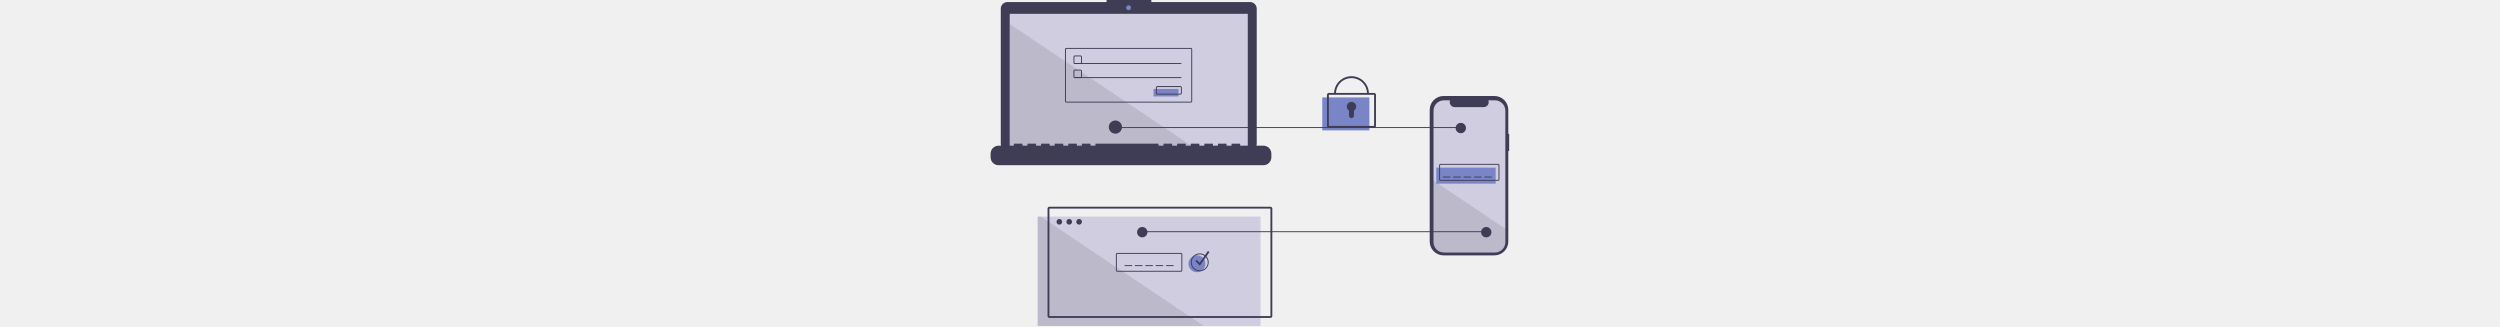
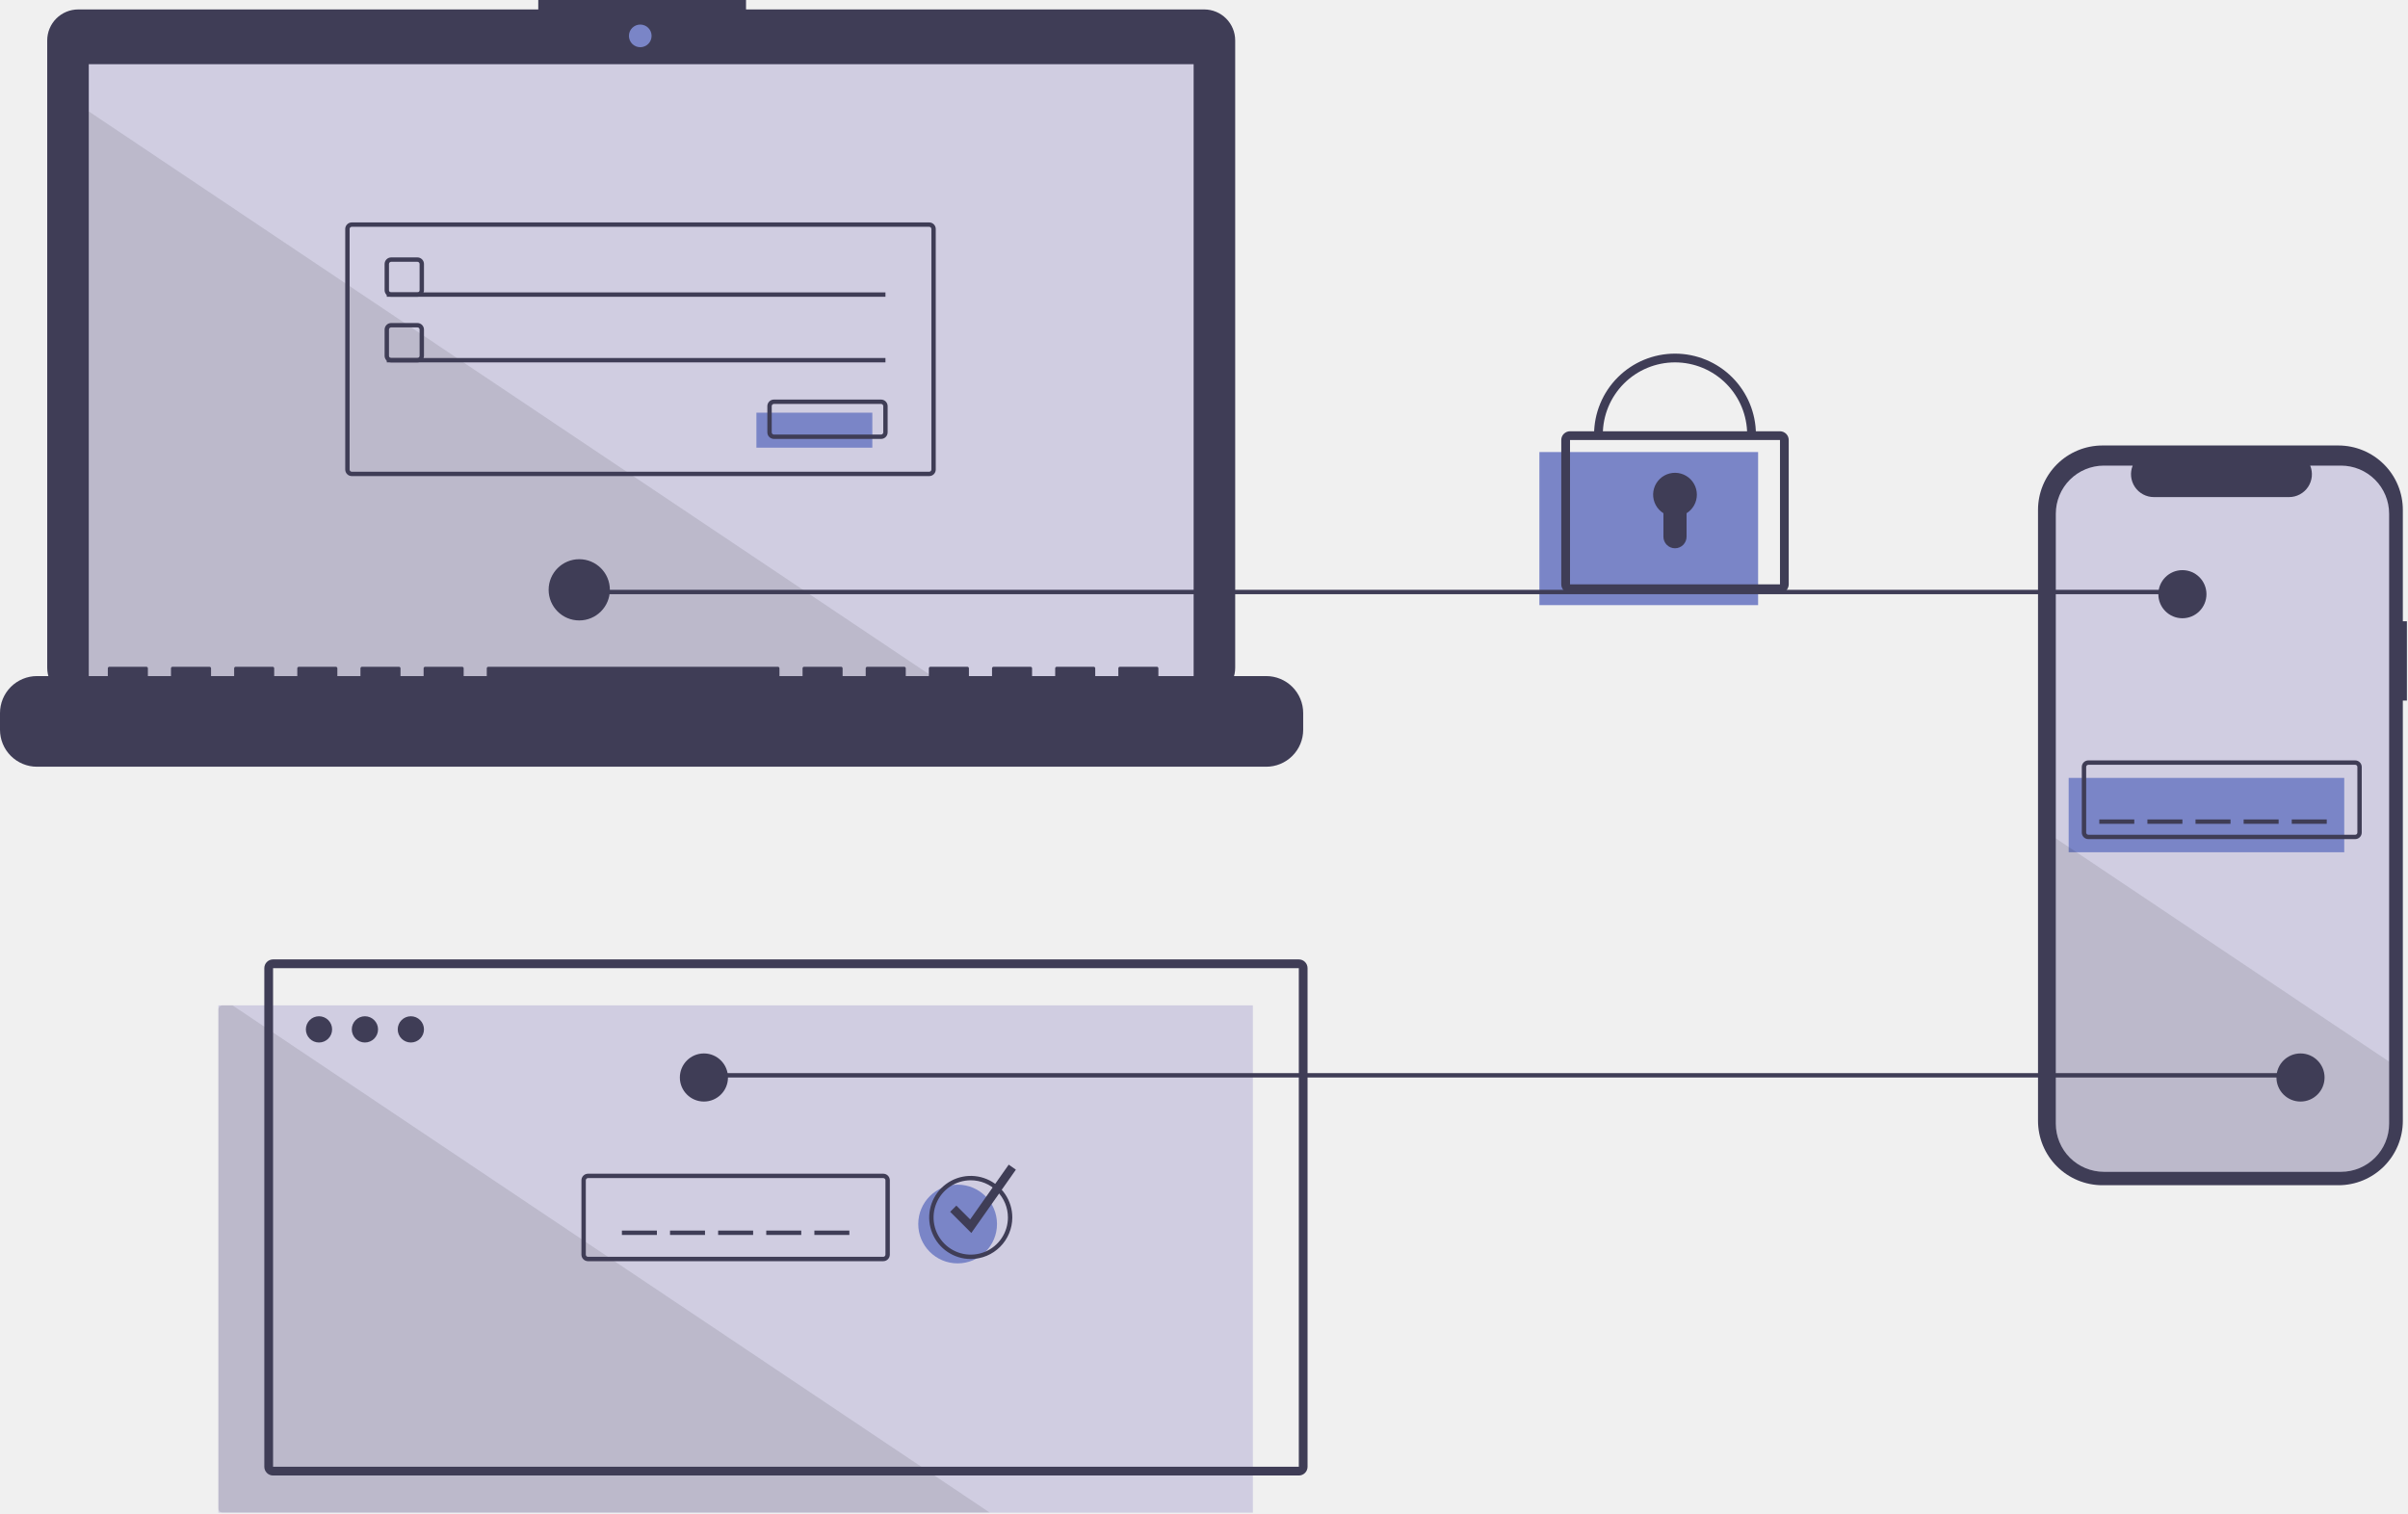
- <svg xmlns="http://www.w3.org/2000/svg" width="161" height="21" viewBox="0 0 1101 692" fill="none">
+ <svg xmlns="http://www.w3.org/2000/svg" width="161" height="100%" viewBox="0 0 1101 692" fill="none">
  <g clip-path="url(#clip0)">
    <path d="M1100.5 284.091H1098.64V233.175C1098.64 229.305 1097.88 225.474 1096.4 221.898C1094.92 218.323 1092.75 215.074 1090.01 212.338C1087.27 209.602 1084.03 207.431 1080.45 205.95C1076.88 204.469 1073.04 203.707 1069.17 203.707H961.302C957.432 203.707 953.6 204.469 950.025 205.95C946.45 207.431 943.201 209.602 940.465 212.338C937.728 215.074 935.558 218.323 934.077 221.898C932.596 225.474 931.833 229.305 931.833 233.175V512.502C931.833 516.372 932.596 520.204 934.077 523.779C935.558 527.354 937.728 530.603 940.465 533.339C943.201 536.076 946.45 538.246 950.025 539.727C953.6 541.208 957.432 541.97 961.302 541.97H1069.17C1073.04 541.97 1076.88 541.208 1080.45 539.727C1084.03 538.246 1087.27 536.076 1090.01 533.339C1092.75 530.603 1094.92 527.354 1096.4 523.779C1097.88 520.204 1098.64 516.372 1098.64 512.502V320.333H1100.5V284.091Z" fill="#3F3D56" />
    <path d="M1092.37 234.907V513.827C1092.37 519.664 1090.05 525.262 1085.92 529.39C1081.8 533.518 1076.2 535.836 1070.36 535.837H961.971C959.081 535.836 956.22 535.267 953.55 534.161C950.881 533.054 948.455 531.433 946.412 529.389C944.369 527.345 942.749 524.919 941.644 522.249C940.538 519.578 939.97 516.717 939.971 513.827V234.907C939.971 229.072 942.289 223.476 946.415 219.351C950.541 215.225 956.136 212.907 961.971 212.907H975.121C974.476 214.494 974.23 216.216 974.406 217.92C974.582 219.625 975.174 221.26 976.13 222.682C977.086 224.104 978.377 225.27 979.889 226.076C981.401 226.882 983.088 227.305 984.801 227.307H1046.6C1048.32 227.31 1050.01 226.891 1051.52 226.086C1053.04 225.28 1054.33 224.115 1055.29 222.691C1056.24 221.267 1056.83 219.63 1057.01 217.923C1057.18 216.217 1056.93 214.494 1056.28 212.907H1070.36C1076.2 212.907 1081.79 215.224 1085.92 219.35C1090.05 223.475 1092.37 229.071 1092.37 234.907Z" fill="#D0CDE1" />
    <path d="M1071.85 355.707H945.852V389.707H1071.85V355.707Z" fill="#7A85C7" />
    <path d="M1076.85 383.707H954.852C954.056 383.706 953.294 383.39 952.731 382.827C952.169 382.265 951.852 381.502 951.852 380.707V350.707C951.852 349.911 952.169 349.149 952.731 348.586C953.294 348.024 954.056 347.708 954.852 347.707H1076.85C1077.65 347.708 1078.41 348.024 1078.97 348.586C1079.53 349.149 1079.85 349.911 1079.85 350.707V380.707C1079.85 381.502 1079.53 382.265 1078.97 382.827C1078.41 383.39 1077.65 383.706 1076.85 383.707ZM954.852 349.707C954.586 349.707 954.332 349.813 954.145 350C953.957 350.188 953.852 350.442 953.852 350.707V380.707C953.852 380.972 953.957 381.226 954.145 381.414C954.332 381.601 954.586 381.707 954.852 381.707H1076.85C1077.12 381.707 1077.37 381.601 1077.56 381.414C1077.75 381.226 1077.85 380.972 1077.85 380.707V350.707C1077.85 350.442 1077.75 350.188 1077.56 350C1077.37 349.813 1077.12 349.707 1076.85 349.707H954.852Z" fill="#3F3D56" />
    <path d="M975.852 374.707H959.852V376.707H975.852V374.707Z" fill="#3F3D56" />
    <path d="M997.852 374.707H981.852V376.707H997.852V374.707Z" fill="#3F3D56" />
    <path d="M1019.85 374.707H1003.85V376.707H1019.85V374.707Z" fill="#3F3D56" />
    <path d="M1041.85 374.707H1025.85V376.707H1041.85V374.707Z" fill="#3F3D56" />
    <path d="M1063.85 374.707H1047.85V376.707H1063.85V374.707Z" fill="#3F3D56" />
    <path opacity="0.1" d="M1092.37 485.467V513.827C1092.37 519.664 1090.05 525.262 1085.92 529.39C1081.8 533.518 1076.2 535.837 1070.36 535.837H961.971C959.081 535.836 956.22 535.267 953.55 534.161C950.881 533.054 948.455 531.433 946.412 529.389C944.369 527.345 942.749 524.919 941.644 522.249C940.538 519.578 939.97 516.717 939.971 513.827V383.367L1092.37 485.467Z" fill="black" />
    <path d="M572.851 459.707H99.851V691.707H572.851V459.707Z" fill="#D0CDE1" />
    <path opacity="0.1" d="M452.601 691.707H101.851C101.321 691.705 100.814 691.494 100.439 691.119C100.064 690.745 99.853 690.237 99.851 689.707V461.707C99.853 461.177 100.064 460.669 100.439 460.294C100.814 459.92 101.321 459.708 101.851 459.707H106.291L452.601 691.707Z" fill="black" />
    <path d="M1051.85 490.707H318.851V492.707H1051.85V490.707Z" fill="#3F3D56" />
    <path d="M550.593 4.318H341.103V0H246.113V4.318H35.759C33.898 4.318 32.056 4.684 30.337 5.396C28.617 6.109 27.055 7.152 25.739 8.468C24.423 9.784 23.38 11.346 22.668 13.065C21.955 14.785 21.589 16.627 21.589 18.488V305.344C21.589 309.102 23.082 312.707 25.739 315.364C28.397 318.021 32.001 319.514 35.759 319.514H550.593C554.351 319.514 557.956 318.021 560.613 315.364C563.271 312.707 564.763 309.102 564.763 305.344V18.488C564.763 16.627 564.397 14.785 563.685 13.065C562.973 11.346 561.929 9.784 560.613 8.468C559.297 7.152 557.735 6.109 556.016 5.396C554.297 4.684 552.454 4.318 550.593 4.318Z" fill="#3F3D56" />
    <path d="M545.761 29.357H40.591V314.337H545.761V29.357Z" fill="#D0CDE1" />
    <path d="M292.744 21.589C295.606 21.589 297.926 19.269 297.926 16.407C297.926 13.546 295.606 11.226 292.744 11.226C289.883 11.226 287.563 13.546 287.563 16.407C287.563 19.269 289.883 21.589 292.744 21.589Z" fill="#7A85C7" />
    <path d="M190.851 135.707H178.851C178.056 135.706 177.293 135.39 176.731 134.827C176.169 134.265 175.852 133.502 175.851 132.707V120.707C175.852 119.911 176.169 119.149 176.731 118.586C177.293 118.024 178.056 117.708 178.851 117.707H190.851C191.647 117.708 192.409 118.024 192.972 118.586C193.534 119.149 193.85 119.911 193.851 120.707V132.707C193.85 133.502 193.534 134.265 192.972 134.827C192.409 135.39 191.647 135.706 190.851 135.707ZM178.851 119.707C178.586 119.707 178.332 119.813 178.145 120C177.957 120.188 177.852 120.442 177.851 120.707V132.707C177.852 132.972 177.957 133.226 178.145 133.414C178.332 133.601 178.586 133.706 178.851 133.707H190.851C191.116 133.706 191.371 133.601 191.558 133.414C191.746 133.226 191.851 132.972 191.851 132.707V120.707C191.851 120.442 191.746 120.188 191.558 120C191.371 119.813 191.116 119.707 190.851 119.707H178.851Z" fill="#3F3D56" />
    <path d="M404.851 133.707H176.851V135.707H404.851V133.707Z" fill="#3F3D56" />
    <path d="M398.851 188.707H345.851V204.707H398.851V188.707Z" fill="#7A85C7" />
    <path d="M402.851 200.707H353.851C353.056 200.706 352.293 200.39 351.731 199.827C351.169 199.265 350.852 198.502 350.851 197.707V185.707C350.852 184.911 351.169 184.149 351.731 183.586C352.293 183.024 353.056 182.708 353.851 182.707H402.851C403.647 182.708 404.409 183.024 404.972 183.586C405.534 184.149 405.85 184.911 405.851 185.707V197.707C405.85 198.502 405.534 199.265 404.972 199.827C404.409 200.39 403.647 200.706 402.851 200.707ZM353.851 184.707C353.586 184.707 353.332 184.813 353.145 185C352.957 185.188 352.852 185.442 352.851 185.707V197.707C352.852 197.972 352.957 198.226 353.145 198.414C353.332 198.601 353.586 198.707 353.851 198.707H402.851C403.116 198.707 403.371 198.601 403.558 198.414C403.746 198.226 403.851 197.972 403.851 197.707V185.707C403.851 185.442 403.746 185.188 403.558 185C403.371 184.813 403.116 184.707 402.851 184.707H353.851Z" fill="#3F3D56" />
    <path d="M803.852 206.707H703.852V276.707H803.852V206.707Z" fill="#7A85C7" />
    <path d="M813.852 271.207H717.852C716.791 271.206 715.774 270.784 715.024 270.034C714.274 269.284 713.853 268.267 713.852 267.207V201.207C713.853 200.146 714.274 199.13 715.024 198.38C715.774 197.63 716.791 197.208 717.852 197.207H813.852C814.912 197.208 815.929 197.63 816.679 198.38C817.429 199.13 817.85 200.146 817.852 201.207V267.207C817.85 268.267 817.429 269.284 816.679 270.034C815.929 270.784 814.912 271.206 813.852 271.207ZM717.852 201.207V267.207H813.854L813.852 201.207H717.852Z" fill="#3F3D56" />
    <path d="M802.852 198.707H798.852C798.852 189.955 795.375 181.561 789.186 175.372C782.997 169.184 774.604 165.707 765.852 165.707C757.099 165.707 748.706 169.184 742.517 175.372C736.328 181.561 732.852 189.955 732.852 198.707H728.852C728.852 188.894 732.75 179.483 739.689 172.544C746.627 165.605 756.039 161.707 765.852 161.707C775.665 161.707 785.076 165.605 792.015 172.544C798.953 179.483 802.852 188.894 802.852 198.707Z" fill="#3F3D56" />
    <path d="M775.852 226.207C775.854 224.465 775.401 222.754 774.538 221.241C773.675 219.728 772.433 218.467 770.933 217.582C769.433 216.698 767.728 216.22 765.987 216.196C764.246 216.172 762.529 216.604 761.005 217.448C759.482 218.292 758.206 219.519 757.302 221.007C756.399 222.496 755.9 224.195 755.854 225.935C755.809 227.676 756.219 229.399 757.044 230.932C757.869 232.466 759.08 233.758 760.557 234.679V245.413C760.557 246.108 760.694 246.796 760.96 247.439C761.226 248.081 761.616 248.665 762.108 249.156C762.6 249.648 763.183 250.038 763.826 250.304C764.468 250.57 765.156 250.707 765.852 250.707C767.256 250.707 768.602 250.149 769.595 249.156C770.588 248.163 771.146 246.817 771.146 245.413V234.679C772.585 233.783 773.772 232.535 774.596 231.052C775.419 229.57 775.851 227.903 775.852 226.207Z" fill="#3F3D56" />
    <path d="M300.351 562.707H284.351V564.707H300.351V562.707Z" fill="#3F3D56" />
    <path d="M322.351 562.707H306.351V564.707H322.351V562.707Z" fill="#3F3D56" />
    <path d="M344.351 562.707H328.351V564.707H344.351V562.707Z" fill="#3F3D56" />
    <path d="M366.351 562.707H350.351V564.707H366.351V562.707Z" fill="#3F3D56" />
    <path d="M388.351 562.707H372.351V564.707H388.351V562.707Z" fill="#3F3D56" />
    <path d="M593.851 674.707H124.851C123.791 674.706 122.774 674.284 122.024 673.534C121.274 672.784 120.852 671.767 120.851 670.707V442.707C120.852 441.646 121.274 440.63 122.024 439.88C122.774 439.13 123.791 438.708 124.851 438.707H593.851C594.911 438.708 595.928 439.13 596.678 439.88C597.428 440.63 597.85 441.646 597.851 442.707V670.707C597.85 671.767 597.428 672.784 596.678 673.534C595.928 674.284 594.911 674.706 593.851 674.707ZM124.851 442.707V670.707H593.854L593.851 442.707H124.851Z" fill="#3F3D56" />
    <path d="M145.851 476.707C149.165 476.707 151.851 474.02 151.851 470.707C151.851 467.393 149.165 464.707 145.851 464.707C142.538 464.707 139.851 467.393 139.851 470.707C139.851 474.02 142.538 476.707 145.851 476.707Z" fill="#3F3D56" />
    <path d="M166.851 476.707C170.165 476.707 172.851 474.02 172.851 470.707C172.851 467.393 170.165 464.707 166.851 464.707C163.538 464.707 160.851 467.393 160.851 470.707C160.851 474.02 163.538 476.707 166.851 476.707Z" fill="#3F3D56" />
    <path d="M187.851 476.707C191.165 476.707 193.851 474.02 193.851 470.707C193.851 467.393 191.165 464.707 187.851 464.707C184.538 464.707 181.851 467.393 181.851 470.707C181.851 474.02 184.538 476.707 187.851 476.707Z" fill="#3F3D56" />
    <path d="M403.851 576.707H268.851C268.056 576.706 267.293 576.39 266.731 575.827C266.169 575.265 265.852 574.502 265.851 573.707V539.707C265.852 538.911 266.169 538.149 266.731 537.586C267.293 537.024 268.056 536.708 268.851 536.707H403.851C404.647 536.708 405.409 537.024 405.972 537.586C406.534 538.149 406.85 538.911 406.851 539.707V573.707C406.85 574.502 406.534 575.265 405.972 575.827C405.409 576.39 404.647 576.706 403.851 576.707ZM268.851 538.707C268.586 538.707 268.332 538.813 268.145 539C267.957 539.187 267.852 539.442 267.851 539.707V573.707C267.852 573.972 267.957 574.226 268.145 574.414C268.332 574.601 268.586 574.707 268.851 574.707H403.851C404.116 574.707 404.371 574.601 404.558 574.414C404.746 574.226 404.851 573.972 404.851 573.707V539.707C404.851 539.442 404.746 539.187 404.558 539C404.371 538.813 404.116 538.707 403.851 538.707H268.851Z" fill="#3F3D56" />
    <path d="M437.851 577.707C447.792 577.707 455.851 569.648 455.851 559.707C455.851 549.766 447.792 541.707 437.851 541.707C427.91 541.707 419.851 549.766 419.851 559.707C419.851 569.648 427.91 577.707 437.851 577.707Z" fill="#7A85C7" />
    <path d="M443.851 575.707C440.094 575.707 436.42 574.592 433.296 572.505C430.171 570.417 427.736 567.45 426.298 563.978C424.86 560.506 424.483 556.686 425.216 553C425.95 549.314 427.759 545.929 430.416 543.272C433.074 540.615 436.459 538.805 440.145 538.072C443.83 537.339 447.651 537.715 451.122 539.153C454.594 540.591 457.562 543.026 459.649 546.151C461.737 549.275 462.851 552.949 462.851 556.707C462.846 561.744 460.842 566.574 457.28 570.135C453.718 573.697 448.889 575.701 443.851 575.707ZM443.851 539.707C440.489 539.707 437.202 540.704 434.407 542.572C431.611 544.44 429.432 547.095 428.145 550.201C426.859 553.308 426.522 556.726 427.178 560.023C427.834 563.321 429.453 566.35 431.831 568.728C434.208 571.105 437.237 572.724 440.535 573.38C443.832 574.036 447.251 573.699 450.357 572.413C453.463 571.126 456.118 568.947 457.986 566.151C459.854 563.356 460.851 560.069 460.851 556.707C460.846 552.2 459.054 547.879 455.867 544.692C452.68 541.504 448.358 539.712 443.851 539.707Z" fill="#3F3D56" />
    <path d="M444.118 563.803L434.437 554.121L437.265 551.293L443.584 557.611L461.216 532.555L464.487 534.858L444.118 563.803Z" fill="#3F3D56" />
    <path opacity="0.1" d="M433.761 314.337H40.591V50.947L433.761 314.337Z" fill="black" />
    <path d="M578.948 309.152H529.646V305.6C529.646 305.507 529.627 305.416 529.592 305.33C529.557 305.245 529.505 305.167 529.439 305.102C529.374 305.036 529.296 304.984 529.211 304.949C529.125 304.914 529.034 304.895 528.941 304.895H512.038C511.945 304.895 511.854 304.914 511.768 304.949C511.683 304.984 511.605 305.036 511.54 305.102C511.474 305.167 511.422 305.245 511.387 305.33C511.352 305.416 511.333 305.507 511.333 305.6V309.152H500.769V305.6C500.769 305.507 500.75 305.416 500.715 305.33C500.68 305.245 500.628 305.167 500.562 305.102C500.497 305.036 500.419 304.984 500.334 304.949C500.248 304.914 500.157 304.895 500.064 304.895H483.161C483.068 304.895 482.977 304.914 482.891 304.949C482.806 304.984 482.728 305.036 482.663 305.102C482.597 305.167 482.545 305.245 482.51 305.33C482.475 305.416 482.456 305.507 482.456 305.6V309.152H471.892V305.6C471.892 305.507 471.874 305.416 471.838 305.33C471.803 305.245 471.751 305.167 471.685 305.102C471.62 305.036 471.542 304.984 471.457 304.949C471.371 304.914 471.28 304.895 471.187 304.895H454.284C454.191 304.895 454.1 304.914 454.014 304.949C453.929 304.984 453.851 305.036 453.786 305.102C453.72 305.167 453.668 305.245 453.633 305.33C453.598 305.416 453.579 305.507 453.579 305.6V309.152H443.015V305.6C443.015 305.507 442.997 305.416 442.961 305.33C442.926 305.245 442.874 305.167 442.808 305.102C442.743 305.036 442.665 304.984 442.58 304.949C442.495 304.914 442.403 304.895 442.31 304.895H425.407C425.314 304.895 425.223 304.914 425.137 304.949C425.052 304.984 424.974 305.036 424.909 305.102C424.843 305.167 424.792 305.245 424.756 305.33C424.721 305.416 424.703 305.507 424.703 305.6V309.152H414.138V305.6C414.138 305.507 414.12 305.416 414.084 305.33C414.049 305.245 413.997 305.167 413.932 305.102C413.866 305.036 413.788 304.984 413.703 304.949C413.618 304.914 413.526 304.895 413.433 304.895H396.53C396.437 304.895 396.346 304.914 396.26 304.949C396.175 304.984 396.097 305.036 396.032 305.102C395.966 305.167 395.915 305.245 395.879 305.33C395.844 305.416 395.826 305.507 395.826 305.6V309.152H385.261V305.6C385.261 305.507 385.243 305.416 385.207 305.33C385.172 305.245 385.12 305.167 385.055 305.102C384.989 305.036 384.911 304.984 384.826 304.949C384.741 304.914 384.649 304.895 384.557 304.895H367.653C367.56 304.895 367.469 304.914 367.383 304.949C367.298 304.984 367.22 305.036 367.155 305.102C367.09 305.167 367.038 305.245 367.002 305.33C366.967 305.416 366.949 305.507 366.949 305.6V309.152H356.384V305.6C356.384 305.507 356.366 305.416 356.33 305.33C356.295 305.245 356.243 305.167 356.178 305.102C356.112 305.036 356.035 304.984 355.949 304.949C355.864 304.914 355.772 304.895 355.68 304.895H223.268C223.176 304.895 223.084 304.914 222.999 304.949C222.913 304.984 222.836 305.036 222.77 305.102C222.705 305.167 222.653 305.245 222.617 305.33C222.582 305.416 222.564 305.507 222.564 305.6V309.152H211.999V305.6C211.999 305.507 211.981 305.416 211.945 305.33C211.91 305.245 211.858 305.167 211.793 305.102C211.727 305.036 211.65 304.984 211.564 304.949C211.479 304.914 211.387 304.895 211.295 304.895H194.391C194.299 304.895 194.207 304.914 194.122 304.949C194.036 304.984 193.959 305.036 193.893 305.102C193.828 305.167 193.776 305.245 193.74 305.33C193.705 305.416 193.687 305.507 193.687 305.6V309.152H183.122V305.6C183.122 305.507 183.104 305.416 183.069 305.33C183.033 305.245 182.981 305.167 182.916 305.102C182.85 305.036 182.773 304.984 182.687 304.949C182.602 304.914 182.51 304.895 182.418 304.895H165.514C165.422 304.895 165.33 304.914 165.245 304.949C165.159 304.984 165.082 305.036 165.016 305.102C164.951 305.167 164.899 305.245 164.864 305.33C164.828 305.416 164.81 305.507 164.81 305.6V309.152H154.245V305.6C154.245 305.507 154.227 305.416 154.192 305.33C154.156 305.245 154.104 305.167 154.039 305.102C153.974 305.036 153.896 304.984 153.81 304.949C153.725 304.914 153.633 304.895 153.541 304.895H136.637C136.545 304.895 136.453 304.914 136.368 304.949C136.282 304.984 136.205 305.036 136.139 305.102C136.074 305.167 136.022 305.245 135.987 305.33C135.951 305.416 135.933 305.507 135.933 305.6V309.152H125.368V305.6C125.368 305.507 125.35 305.416 125.315 305.33C125.279 305.245 125.227 305.167 125.162 305.102C125.097 305.036 125.019 304.984 124.933 304.949C124.848 304.914 124.756 304.895 124.664 304.895H107.76C107.668 304.895 107.576 304.914 107.491 304.949C107.405 304.984 107.328 305.036 107.262 305.102C107.197 305.167 107.145 305.245 107.11 305.33C107.074 305.416 107.056 305.507 107.056 305.6V309.152H96.491V305.6C96.491 305.507 96.473 305.416 96.438 305.33C96.402 305.245 96.35 305.167 96.285 305.102C96.22 305.036 96.142 304.984 96.056 304.949C95.971 304.914 95.879 304.895 95.787 304.895H78.883C78.791 304.895 78.699 304.914 78.614 304.949C78.528 304.984 78.451 305.036 78.385 305.102C78.32 305.167 78.268 305.245 78.233 305.33C78.197 305.416 78.179 305.507 78.179 305.6V309.152H67.614V305.6C67.614 305.507 67.596 305.416 67.561 305.33C67.525 305.245 67.473 305.167 67.408 305.102C67.343 305.036 67.265 304.984 67.18 304.949C67.094 304.914 67.002 304.895 66.91 304.895H50.006C49.914 304.895 49.822 304.914 49.737 304.949C49.651 304.984 49.574 305.036 49.508 305.102C49.443 305.167 49.391 305.245 49.356 305.33C49.32 305.416 49.302 305.507 49.302 305.6V309.152H16.904C14.684 309.152 12.486 309.589 10.435 310.439C8.384 311.288 6.521 312.533 4.951 314.103C3.381 315.672 2.136 317.536 1.287 319.587C0.437 321.638 -1.31322e-06 323.836 0 326.055V333.699C1.06086e-05 338.182 1.781 342.481 4.951 345.651C8.121 348.821 12.421 350.602 16.904 350.602H578.948C581.167 350.602 583.366 350.165 585.416 349.316C587.467 348.466 589.331 347.221 590.9 345.651C592.47 344.082 593.715 342.218 594.565 340.168C595.414 338.117 595.851 335.919 595.851 333.699V326.055C595.851 323.836 595.414 321.638 594.565 319.587C593.715 317.536 592.47 315.672 590.9 314.103C589.331 312.533 587.467 311.288 585.416 310.439C583.366 309.589 581.167 309.152 578.948 309.152Z" fill="#3F3D56" />
    <path d="M424.851 217.707H160.851C160.056 217.706 159.293 217.39 158.731 216.827C158.169 216.265 157.852 215.502 157.851 214.707V104.707C157.852 103.911 158.169 103.149 158.731 102.586C159.293 102.024 160.056 101.708 160.851 101.707H424.851C425.647 101.708 426.409 102.024 426.972 102.586C427.534 103.149 427.85 103.911 427.851 104.707V214.707C427.85 215.502 427.534 216.265 426.972 216.827C426.409 217.39 425.647 217.706 424.851 217.707ZM160.851 103.707C160.586 103.707 160.332 103.813 160.145 104C159.957 104.188 159.852 104.442 159.851 104.707V214.707C159.852 214.972 159.957 215.226 160.145 215.414C160.332 215.601 160.586 215.706 160.851 215.707H424.851C425.116 215.706 425.371 215.601 425.558 215.414C425.746 215.226 425.851 214.972 425.851 214.707V104.707C425.851 104.442 425.746 104.188 425.558 104C425.371 103.813 425.116 103.707 424.851 103.707H160.851Z" fill="#3F3D56" />
    <path d="M190.851 165.707H178.851C178.056 165.706 177.293 165.39 176.731 164.827C176.169 164.265 175.852 163.502 175.851 162.707V150.707C175.852 149.911 176.169 149.149 176.731 148.586C177.293 148.024 178.056 147.708 178.851 147.707H190.851C191.647 147.708 192.409 148.024 192.972 148.586C193.534 149.149 193.85 149.911 193.851 150.707V162.707C193.85 163.502 193.534 164.265 192.972 164.827C192.409 165.39 191.647 165.706 190.851 165.707ZM178.851 149.707C178.586 149.707 178.332 149.813 178.145 150C177.957 150.188 177.852 150.442 177.851 150.707V162.707C177.852 162.972 177.957 163.226 178.145 163.414C178.332 163.601 178.586 163.706 178.851 163.707H190.851C191.116 163.706 191.371 163.601 191.558 163.414C191.746 163.226 191.851 162.972 191.851 162.707V150.707C191.851 150.442 191.746 150.188 191.558 150C191.371 149.813 191.116 149.707 190.851 149.707H178.851Z" fill="#3F3D56" />
    <path d="M404.851 163.707H176.851V165.707H404.851V163.707Z" fill="#3F3D56" />
    <path d="M997.851 269.707H264.851V271.707H997.851V269.707Z" fill="#3F3D56" />
    <path d="M264.851 283.707C272.583 283.707 278.851 277.439 278.851 269.707C278.851 261.975 272.583 255.707 264.851 255.707C257.119 255.707 250.851 261.975 250.851 269.707C250.851 277.439 257.119 283.707 264.851 283.707Z" fill="#3F3D56" />
    <path d="M997.852 282.707C1003.93 282.707 1008.85 277.782 1008.85 271.707C1008.85 265.632 1003.93 260.707 997.852 260.707C991.776 260.707 986.852 265.632 986.852 271.707C986.852 277.782 991.776 282.707 997.852 282.707Z" fill="#3F3D56" />
    <path d="M1051.85 503.707C1057.93 503.707 1062.85 498.782 1062.85 492.707C1062.85 486.632 1057.93 481.707 1051.85 481.707C1045.78 481.707 1040.85 486.632 1040.85 492.707C1040.85 498.782 1045.78 503.707 1051.85 503.707Z" fill="#3F3D56" />
    <path d="M321.851 503.707C327.926 503.707 332.851 498.782 332.851 492.707C332.851 486.632 327.926 481.707 321.851 481.707C315.776 481.707 310.851 486.632 310.851 492.707C310.851 498.782 315.776 503.707 321.851 503.707Z" fill="#3F3D56" />
  </g>
  <defs>
    <clipPath id="clip0">
      <rect width="1100.5" height="691.707" fill="white" />
    </clipPath>
  </defs>
</svg>
